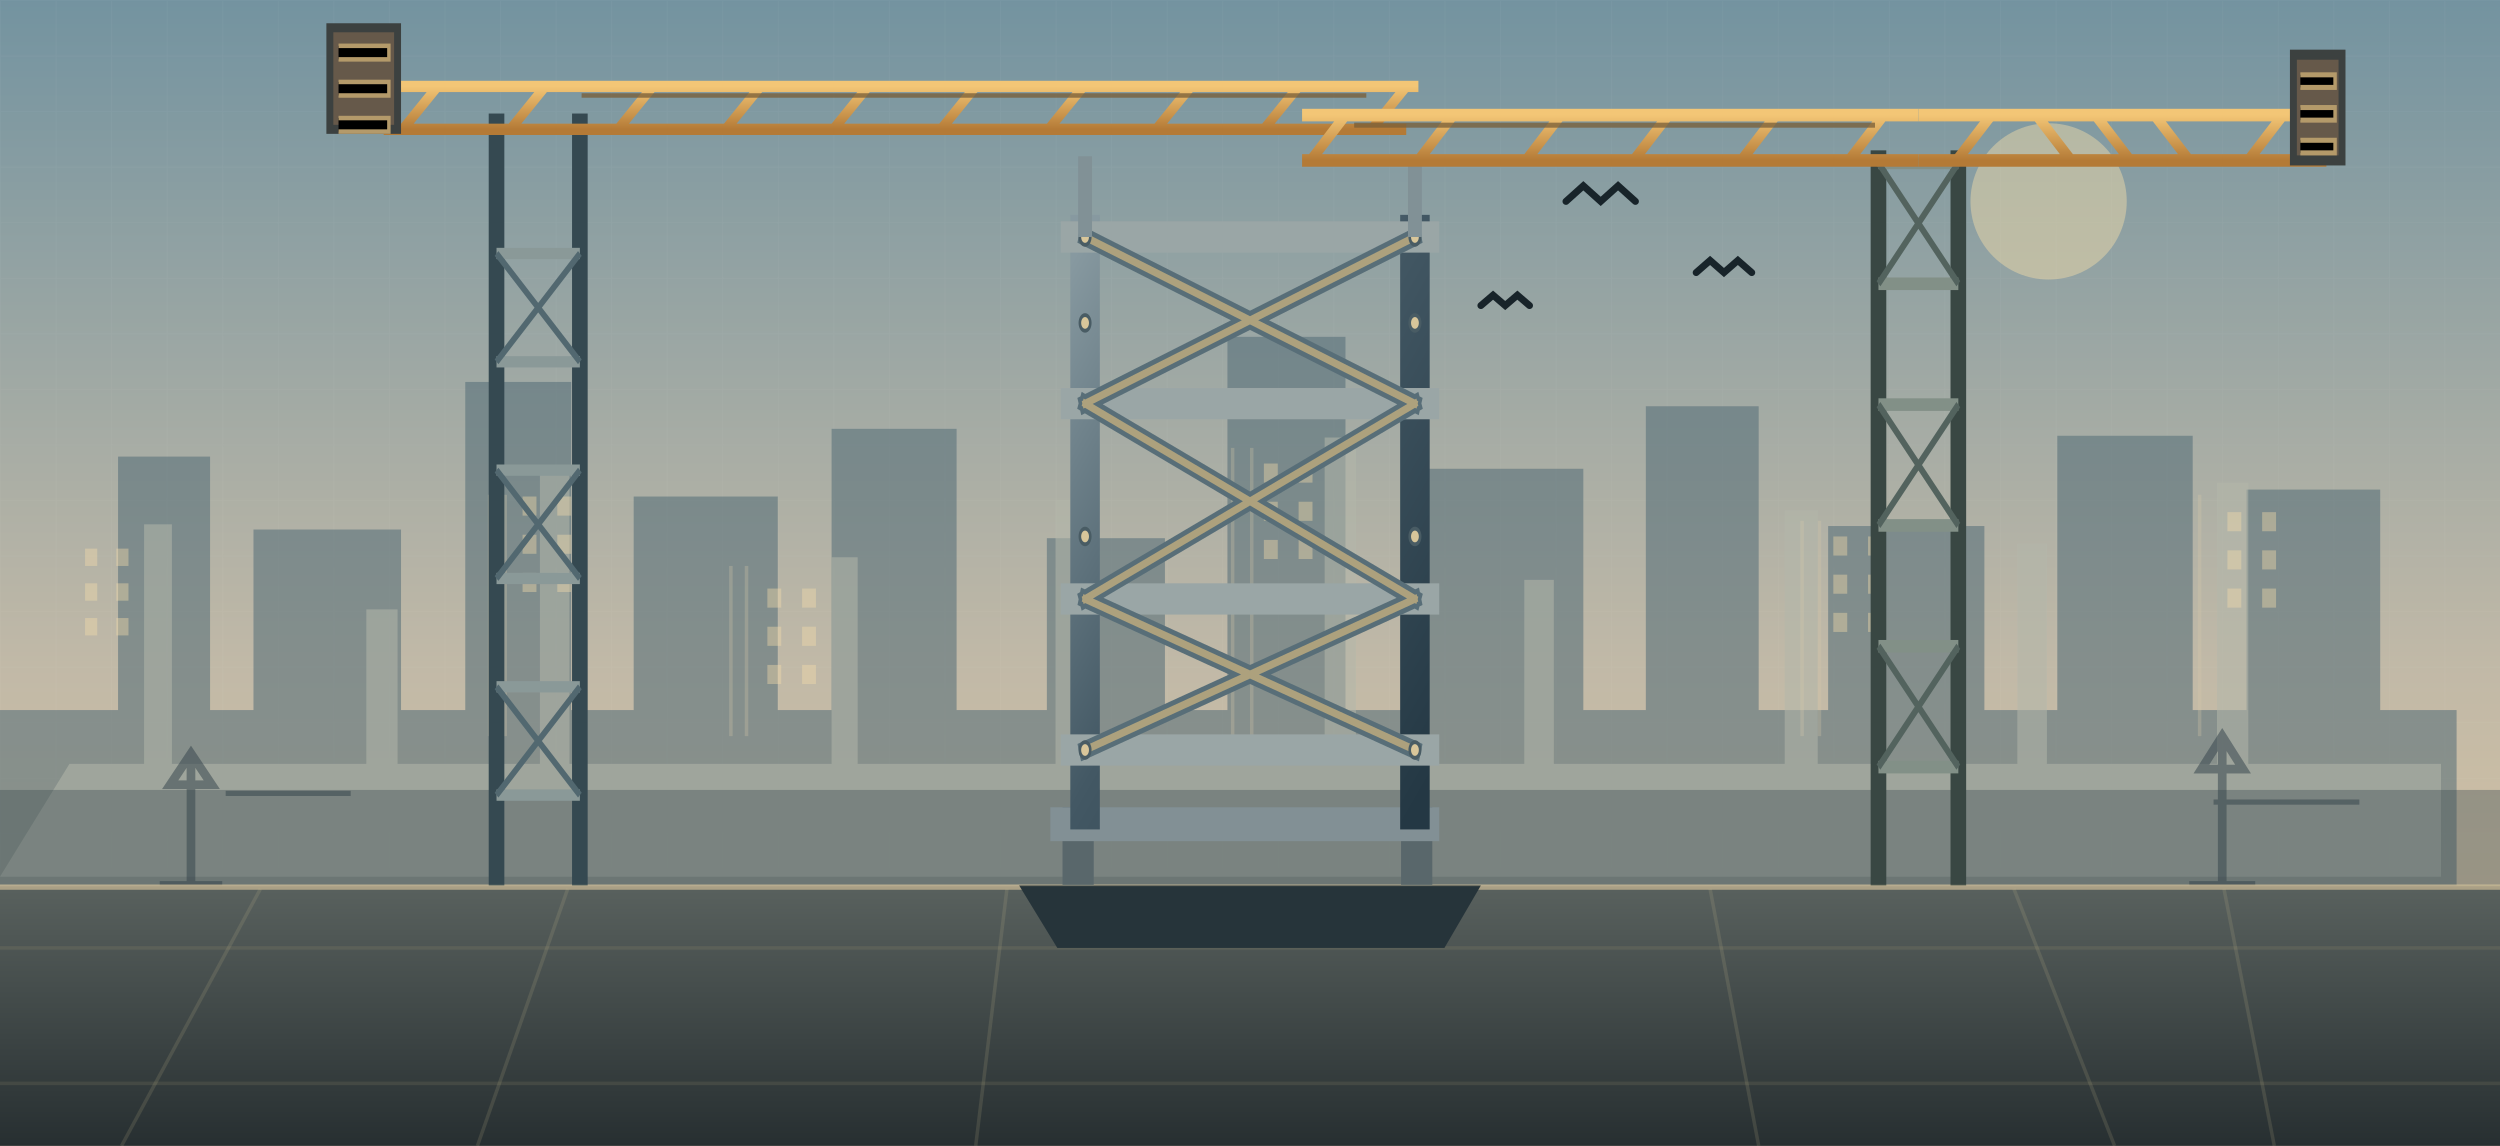
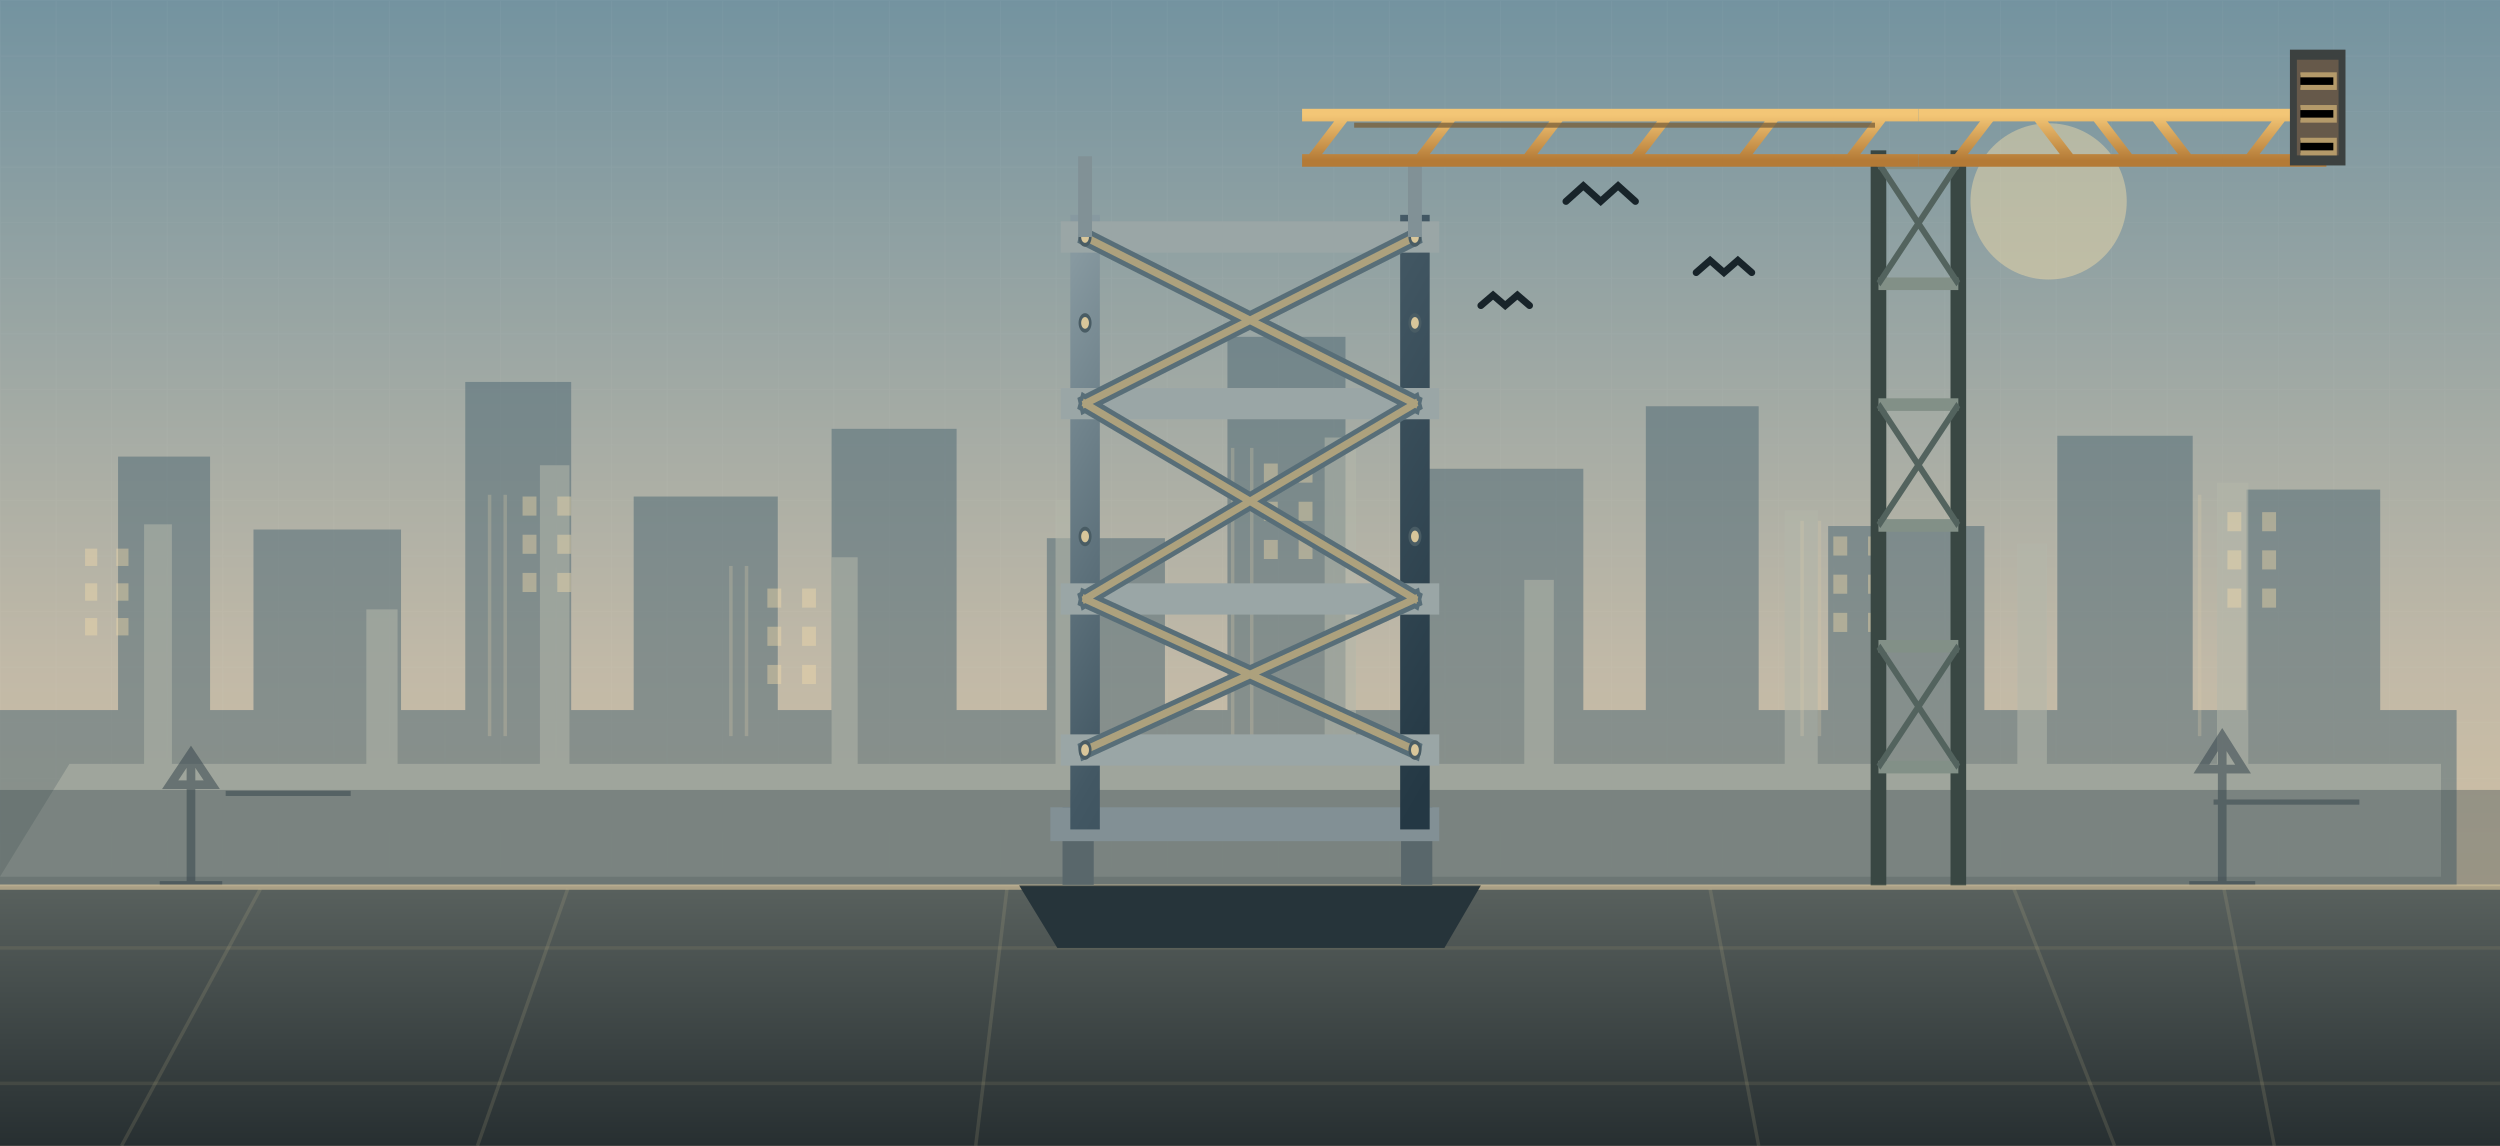
<svg xmlns="http://www.w3.org/2000/svg" class="scene" width="1440" height="660" viewBox="0 0 1440 660" role="img" aria-labelledby="scene-title scene-desc">
-   <style>#player-trolley,#beam-1,#beam-2,#beam-3,#worker-walk,#auto-trolley,#auto-beam,#bird-strike,#crash-overlay,#debris,#target-1,#target-2,#target-3,#target-label-1,#target-label-2,#target-label-3,#tower-bolts{display:none!important}</style>
+   <style>#player-crane,#beam-1,#beam-2,#beam-3,#worker-walk,#auto-trolley,#auto-beam,#bird-strike,#crash-overlay,#debris,#target-1,#target-2,#target-3,#target-label-1,#target-label-2,#target-label-3,#tower-bolts{display:none!important}</style>
  <defs>
    <linearGradient id="sky" x2="0" y2="1">
      <stop stop-color="#7393a0" />
      <stop offset=".58" stop-color="#c1b9a7" />
      <stop offset="1" stop-color="#e0c69e" />
    </linearGradient>
    <linearGradient id="steel" x2="1" y2="1">
      <stop stop-color="#8799a0" />
      <stop offset=".48" stop-color="#435864" />
      <stop offset="1" stop-color="#243844" />
    </linearGradient>
    <linearGradient id="boom" x2="0" y2="1">
      <stop stop-color="#f3c676" />
      <stop offset="1" stop-color="#b47a36" />
    </linearGradient>
    <linearGradient id="ground" x2="0" y2="1">
      <stop stop-color="#59615e" />
      <stop offset="1" stop-color="#272f31" />
    </linearGradient>
    <pattern id="grid" width="32" height="32" patternUnits="userSpaceOnUse">
      <path d="M32 0H0V32" fill="none" stroke="#fff" stroke-opacity=".035" />
    </pattern>
    <filter id="soft-shadow" x="-30%" y="-30%" width="160%" height="170%">
      <feGaussianBlur stdDeviation="8" />
    </filter>
  </defs>
  <rect width="1440" height="660" fill="url(#sky)" />
  <rect width="1440" height="500" fill="url(#grid)" />
  <circle cx="1180" cy="116" r="45" fill="#f8dfa8" opacity=".44" />
  <g fill="#526b77" opacity=".55">
    <path d="M0 409h68V263h53v146h25V305h85v104h37V220h61v189h36V286h83v123h31V247h72v162h52V310h68v99h36V194h68v215h42V270h95v139h36V234h65v175h40V303h90v106h42V251h78v158h31V282h77v127h44v106H0z" />
  </g>
  <g fill="#b3b7aa" opacity=".55">
    <path d="M40 440h43V302h16v138h112V351h18v89h82V268h17v172h151V321h15v119h114V288h18v152h137V252h18v188h97V334h17v106h133V294h19v146h115V313h17v127h98V278h18v162h111v65H0z" />
  </g>
  <g fill="#f4dca9" opacity=".4">
    <path d="M49 316h7v10h-7zm18 0h7v10h-7zm-18 20h7v10h-7zm18 0h7v10h-7zm-18 20h7v10h-7zm18 0h7v10h-7zM301 286h8v11h-8zm20 0h8v11h-8zm-20 22h8v11h-8zm20 0h8v11h-8zm-20 22h8v11h-8zm20 0h8v11h-8zM442 339h8v11h-8zm20 0h8v11h-8zm-20 22h8v11h-8zm20 0h8v11h-8zm-20 22h8v11h-8zm20 0h8v11h-8zM728 267h8v11h-8zm20 0h8v11h-8zm-20 22h8v11h-8zm20 0h8v11h-8zm-20 22h8v11h-8zm20 0h8v11h-8zM1056 309h8v11h-8zm20 0h8v11h-8zm-20 22h8v11h-8zm20 0h8v11h-8zm-20 22h8v11h-8zm20 0h8v11h-8zM1283 295h8v11h-8zm20 0h8v11h-8zm-20 22h8v11h-8zm20 0h8v11h-8zm-20 22h8v11h-8zm20 0h8v11h-8z" />
  </g>
  <g stroke="#d7c9aa" stroke-width="2" opacity=".28">
    <path d="M282 285v139M291 285v139M421 326v98M430 326v98M710 258v166M721 258v166M1038 300v124M1048 300v124M1267 285v139" />
  </g>
  <rect y="455" width="1440" height="205" fill="#34454b" opacity=".35" />
  <g opacity=".52" stroke="#34434a" fill="none" stroke-width="5">
    <path d="M110 510v-72m-18 72h36m-30-58h24l-12-18zM1280 510v-86m-19 86h38m-31-67h24l-12-19z" />
    <path d="M130 457h72m1073 5h84" stroke-width="3" />
  </g>
  <ellipse cx="717" cy="585" rx="484" ry="27" fill="#101b20" opacity=".38" filter="url(#soft-shadow)" />
  <rect y="510" width="1440" height="150" fill="url(#ground)" />
  <path d="M0 511h1440" stroke="#d6c29c" stroke-opacity=".65" stroke-width="3" />
  <path d="M0 546h1440M0 624h1440" stroke="#b8a980" stroke-opacity=".13" stroke-width="2" />
  <g stroke="#c5b58e" stroke-opacity=".16" stroke-width="2">
    <path d="m70 660 80-148m125 148 52-148m235 148 18-148m433 148-28-148m233 148-58-148m150 148-29-148" />
  </g>
  <g transform="translate(0 510) scale(1 1.5) translate(0 -510)">
    <path d="M587 510h266l-21 24H609z" fill="#26343a" />
    <path d="M612 510h18v-30h-18zm195 0h18v-30h-18z" fill="#59676b" />
    <path d="M605 480h224v13H605z" fill="#829095" />
  </g>
  <g id="tower-collapse">
    <g transform="translate(0 510) scale(1 1.5) translate(0 -510)" stroke="url(#steel)" stroke-linecap="square">
      <path id="tower-columns" d="M625 480V261M815 480V261" fill="none" stroke-width="17" />
      <path id="tower-crossbeams" d="M617 458 h206 M617 400 h206 M617 325 h206 M617 261 h206" fill="none" stroke="#9aa6a6" stroke-width="12" />
      <path id="tower-braces" d="M625 458 L815 400 M815 458 L625 400 M625 400 L815 325 M815 400 L625 325 M625 325 L815 261 M815 325 L625 261" fill="none" stroke="#586e78" stroke-width="7" />
      <path id="tower-gold-braces" d="M625 458 L815 400 M815 458 L625 400 M625 400 L815 325 M815 400 L625 325 M625 325 L815 261 M815 325 L625 261" fill="none" stroke="#c8b17f" stroke-opacity=".76" stroke-width="3" />
    </g>
    <g transform="translate(0 510) scale(1 1.5) translate(0 -510)" fill="#d8c69a" stroke="#495c64" stroke-width="1.5">
      <circle cx="625" cy="458" r="3" />
      <circle cx="815" cy="458" r="3" />
      <circle cx="625" cy="376" r="3" />
      <circle cx="815" cy="376" r="3" />
      <circle cx="625" cy="294" r="3" />
      <circle cx="815" cy="294" r="3" />
      <circle cx="625" cy="261" r="3" />
      <circle cx="815" cy="261" r="3" />
    </g>
    <g transform="translate(0 510) scale(1 1.5) translate(0 -510)" fill="none" stroke="#77d9df" stroke-width="3" stroke-dasharray="7 6" opacity=".9">
      <rect id="target-1" x="648" y="397" width="144" height="27" rx="3" />
      <rect id="target-2" x="648" y="315" width="144" height="27" rx="3" />
      <rect id="target-3" x="648" y="267" width="144" height="15" rx="3" />
    </g>
    <g transform="translate(0 510) scale(1 1.5) translate(0 -510)" fill="#d5f7f4" font-size="10" font-weight="800" letter-spacing="1.5" text-anchor="middle">
      <text id="target-label-1" x="720" y="416">TARGET 01</text>
      <text id="target-label-2" x="720" y="334">TARGET 02</text>
      <text id="target-label-3" x="720" y="279">TARGET 03</text>
    </g>
    <g id="tower-bolts" transform="translate(0 510) scale(1 1.5) translate(0 -510)" fill="#d8c69a" stroke="#495c64" stroke-width="1.5" />
    <g id="auto-placed-beams" aria-hidden="true" />
    <path d="M625 261V230m190 31v-31" transform="translate(0 510) scale(1 1.5) translate(0 -510)" stroke="#819196" stroke-width="8" />
  </g>
  <g id="player-crane" transform="translate(0 510) scale(1 1.3) translate(0 -510)">
    <path d="M286 510V168M334 510V168" fill="none" stroke="#354951" stroke-width="9" />
    <path d="M286 470h48m-48-48h48m-48-48h48m-48-48h48m-48-48h48m-48-48h48" fill="none" stroke="#8a9998" stroke-width="5" />
    <path d="m286 470 48-48m-48 0 48 48m-48-96 48-48m-48 0 48 48m-48-96 48-48m-48 0 48 48" fill="none" stroke="#526870" stroke-width="3" />
    <path d="M221 156H817M221 175H810m0-19-20 19m-42-19-20 19m-42-19-20 19m-42-19-20 19m-42-19-20 19m-42-19-20 19m-42-19-20 19m-42-19-20 19m-42-19-20 19m-42-19-20 19" fill="none" stroke="url(#boom)" stroke-width="5" />
    <path d="M335 160h452" stroke="#785d37" stroke-opacity=".75" stroke-width="2" />
    <path d="M190 130h39v45h-39z" fill="#66594a" stroke="#3c4140" stroke-width="4" />
    <path d="M195 138h29v6h-29m0 10h29v6h-29m0 10h29v6h-29" stroke="#b49a6a" stroke-width="2" />
    <g id="player-trolley">
      <path d="M507 147h42v28h-42z" fill="#efbd66" stroke="#725834" stroke-width="4" />
      <path d="M511 153h34v5h-34z" fill="#ffe1a0" opacity=".7" />
      <circle cx="515" cy="177" r="5" fill="#705c3b" />
      <circle cx="541" cy="177" r="5" fill="#705c3b" />
      <path id="hoist-line" d="M528 175v158" stroke="#273943" stroke-width="3" />
      <g id="hook" transform="translate(0 0)">
        <path d="M519 332h18l-2 18h-14z" fill="#a8b2ae" stroke="#394951" stroke-width="3" />
        <path d="M515 352h25l-4 12h-18z" fill="#56686e" />
      </g>
      <circle cx="528" cy="168" r="5" fill="#ffdf91" />
    </g>
  </g>
  <g id="beam-1" transform="translate(270 0)">
    <path class="beam-stand" d="M0 499v-18m-12 18h24" stroke="#293b43" stroke-width="3" />
    <rect x="-32" y="465" width="65" height="13" rx="2" fill="#9ba8a7" stroke="#33464e" stroke-width="3" />
    <path d="M-21 465v13m43-13v13" stroke="#4c616a" stroke-width="3" />
    <rect x="-42" y="440" width="84" height="23" rx="11" fill="#14252e" stroke="#61747a" />
    <text id="beam-weight-1" x="0" y="456" fill="#e9f0eb" text-anchor="middle" font-size="12.5" font-weight="700">8,000 lb</text>
  </g>
  <g id="beam-2" transform="translate(500 0)">
    <path class="beam-stand" d="M0 499v-18m-12 18h24" stroke="#293b43" stroke-width="3" />
    <rect x="-32" y="465" width="65" height="13" rx="2" fill="#879797" stroke="#33464e" stroke-width="3" />
    <path d="M-21 465v13m43-13v13" stroke="#4c616a" stroke-width="3" />
    <rect x="-42" y="440" width="84" height="23" rx="11" fill="#14252e" stroke="#61747a" />
    <text id="beam-weight-2" x="0" y="456" fill="#e9f0eb" text-anchor="middle" font-size="12.5" font-weight="700">6,500 lb</text>
  </g>
  <g id="beam-3" transform="translate(620 0)">
    <path class="beam-stand" d="M0 499v-18m-12 18h24" stroke="#293b43" stroke-width="3" />
    <rect x="-32" y="465" width="65" height="13" rx="2" fill="#aab5b0" stroke="#33464e" stroke-width="3" />
    <path d="M-21 465v13m43-13v13" stroke="#4c616a" stroke-width="3" />
    <rect x="-42" y="440" width="84" height="23" rx="11" fill="#14252e" stroke="#61747a" />
    <text id="beam-weight-3" x="0" y="456" fill="#e9f0eb" text-anchor="middle" font-size="12.5" font-weight="700">5,000 lb</text>
  </g>
  <g id="worker-walk">
    <g id="tower-worker" transform="translate(0 510) scale(1 1.5) translate(0 -510) translate(746 335) scale(1 .9)" stroke-linecap="round" stroke-linejoin="round">
      <path id="worker-legs" d="M-6 27v18m8-18 9 17" stroke="#35444a" stroke-width="5" />
      <path d="M-8 9h15l5 20H-12z" fill="#c7463b" stroke="#792f2b" stroke-width="2" />
      <path d="M-4 8-12 19m19-10 9 8" fill="none" stroke="#c7463b" stroke-width="5" />
      <circle cx="0" cy="0" r="7" fill="#bd8565" stroke="#644c43" stroke-width="2" />
      <path d="M-8-4h16l-3-5h-10z" fill="#f2bd54" stroke="#805b2b" stroke-width="2" />
      <path d="M15 14 21 7l3 2-6 8" stroke="#8d6940" stroke-width="3" />
    </g>
  </g>
  <g transform="translate(0 510) scale(1 1.45) translate(0 -510)">
    <path d="M1082 510V218M1128 510V218" fill="none" stroke="#394743" stroke-width="9" />
    <path d="M1082 463h46m-46-48h46m-46-48h46m-46-48h46m-46-48h46m-46-48h46" fill="none" stroke="#829087" stroke-width="5" />
    <path d="m1082 463 46-48m-46 0 46 48m-46-96 46-48m-46 0 46 48m-46-96 46-48m-46 0 46 48" fill="none" stroke="#53635e" stroke-width="3" />
    <path d="M1105 204H750m0 18h355m-330-18-20 18m82-18-20 18m82-18-20 18m82-18-20 18m82-18-20 18m82-18-20 18m82-18-20 18" fill="none" stroke="url(#boom)" stroke-width="5" />
    <path d="M1105 204h235m0 18h-235m210-18-20 18m-54-18 20 18m-54-18 20 18m-54-18 20 18" fill="none" stroke="url(#boom)" stroke-width="5" />
    <path d="M780 208h300" stroke="#785d37" stroke-opacity=".75" stroke-width="2" />
    <path d="M1321 180h28v42h-28z" fill="#66594a" stroke="#3c4140" stroke-width="4" />
    <path d="M1325 188h20v5h-20m0 8h20v5h-20m0 8h20v5h-20" stroke="#b49a6a" stroke-width="2" />
    <g id="auto-trolley">
      <path d="M902 197h40v25h-40z" fill="#d4a956" stroke="#5a4b31" stroke-width="4" />
      <circle cx="910" cy="224" r="5" fill="#51452f" />
      <circle cx="934" cy="224" r="5" fill="#51452f" />
      <path id="auto-hoist-line" d="M922 222v110" stroke="#273943" stroke-width="3" />
      <g id="auto-hook">
        <path d="M913 329h18l-2 18h-14z" fill="#a8b2ae" stroke="#394951" stroke-width="3" />
        <path d="M909 347h25l-4 12h-18z" fill="#56686e" />
      </g>
      <circle cx="922" cy="199" r="5" fill="#ffdf91" />
    </g>
  </g>
  <g id="auto-beam" transform="translate(922 260)">
    <rect x="-41" y="-7" width="82" height="14" rx="2" fill="#c4a65f" stroke="#554a36" stroke-width="3" />
    <path d="M-25-7v14m50-14v14" stroke="#625539" stroke-width="3" />
  </g>
  <g fill="none" stroke="#18242a" stroke-width="4" stroke-linecap="round">
    <path d="m902 116 10-9 10 9 10-9 10 9" />
    <path d="m977 157 8-7 8 7 8-7 8 7" />
    <path d="m853 176 7-6 7 6 7-6 7 6" />
  </g>
  <g id="bird-strike" fill="none" stroke="#18242a" stroke-width="4" stroke-linecap="round" transform="translate(-80 205)" aria-hidden="true">
    <path d="m0 10 10-9 10 9 10-9 10 9" />
  </g>
  <g id="crash-overlay" display="none" text-anchor="middle">
    <rect width="1440" height="660" fill="#08131d" opacity=".58" />
    <text id="failure-cause" x="720" y="286" fill="#ff766d" font-size="20" font-weight="900" letter-spacing="5">LOAD LIMIT EXCEEDED</text>
    <text id="failure-title" x="720" y="338" fill="#fff6e7" font-size="42" font-weight="900" letter-spacing="3">LEVEL FAILED</text>
  </g>
  <g id="debris" display="none" aria-hidden="true" />
  <path d="M0 510h1440" stroke="#f2dbab" stroke-opacity=".16" stroke-width="1" />
</svg>
